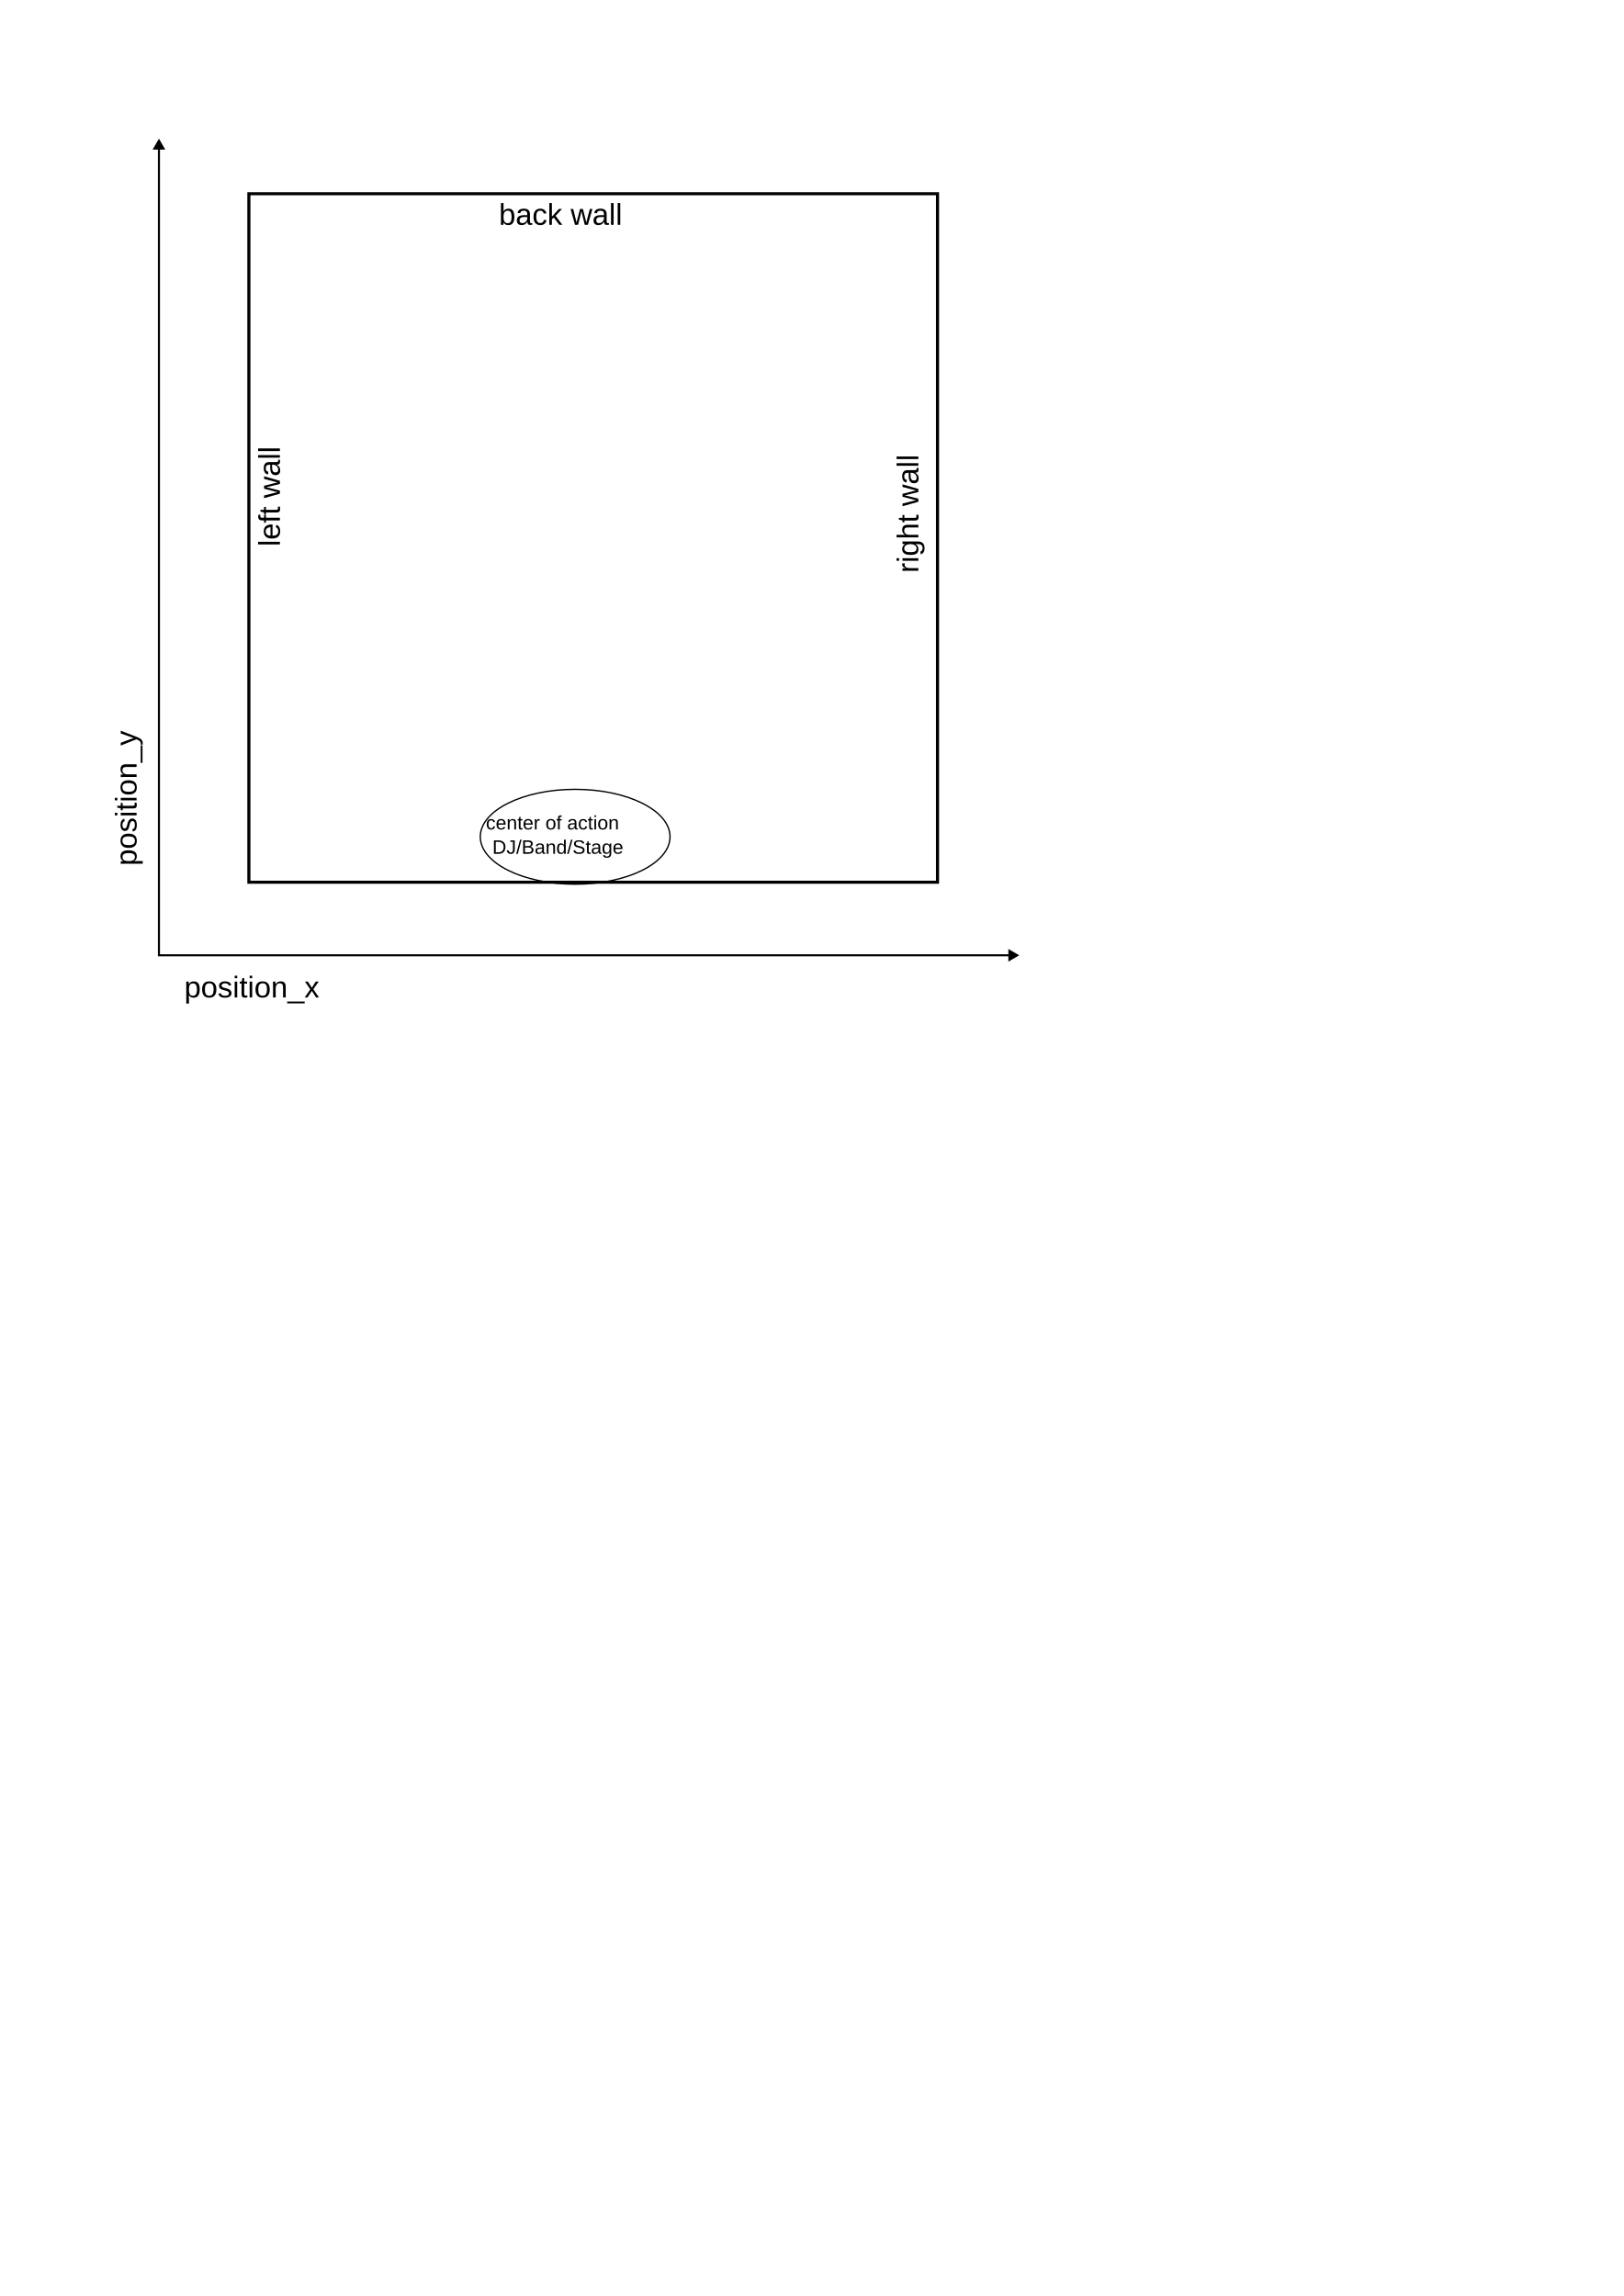
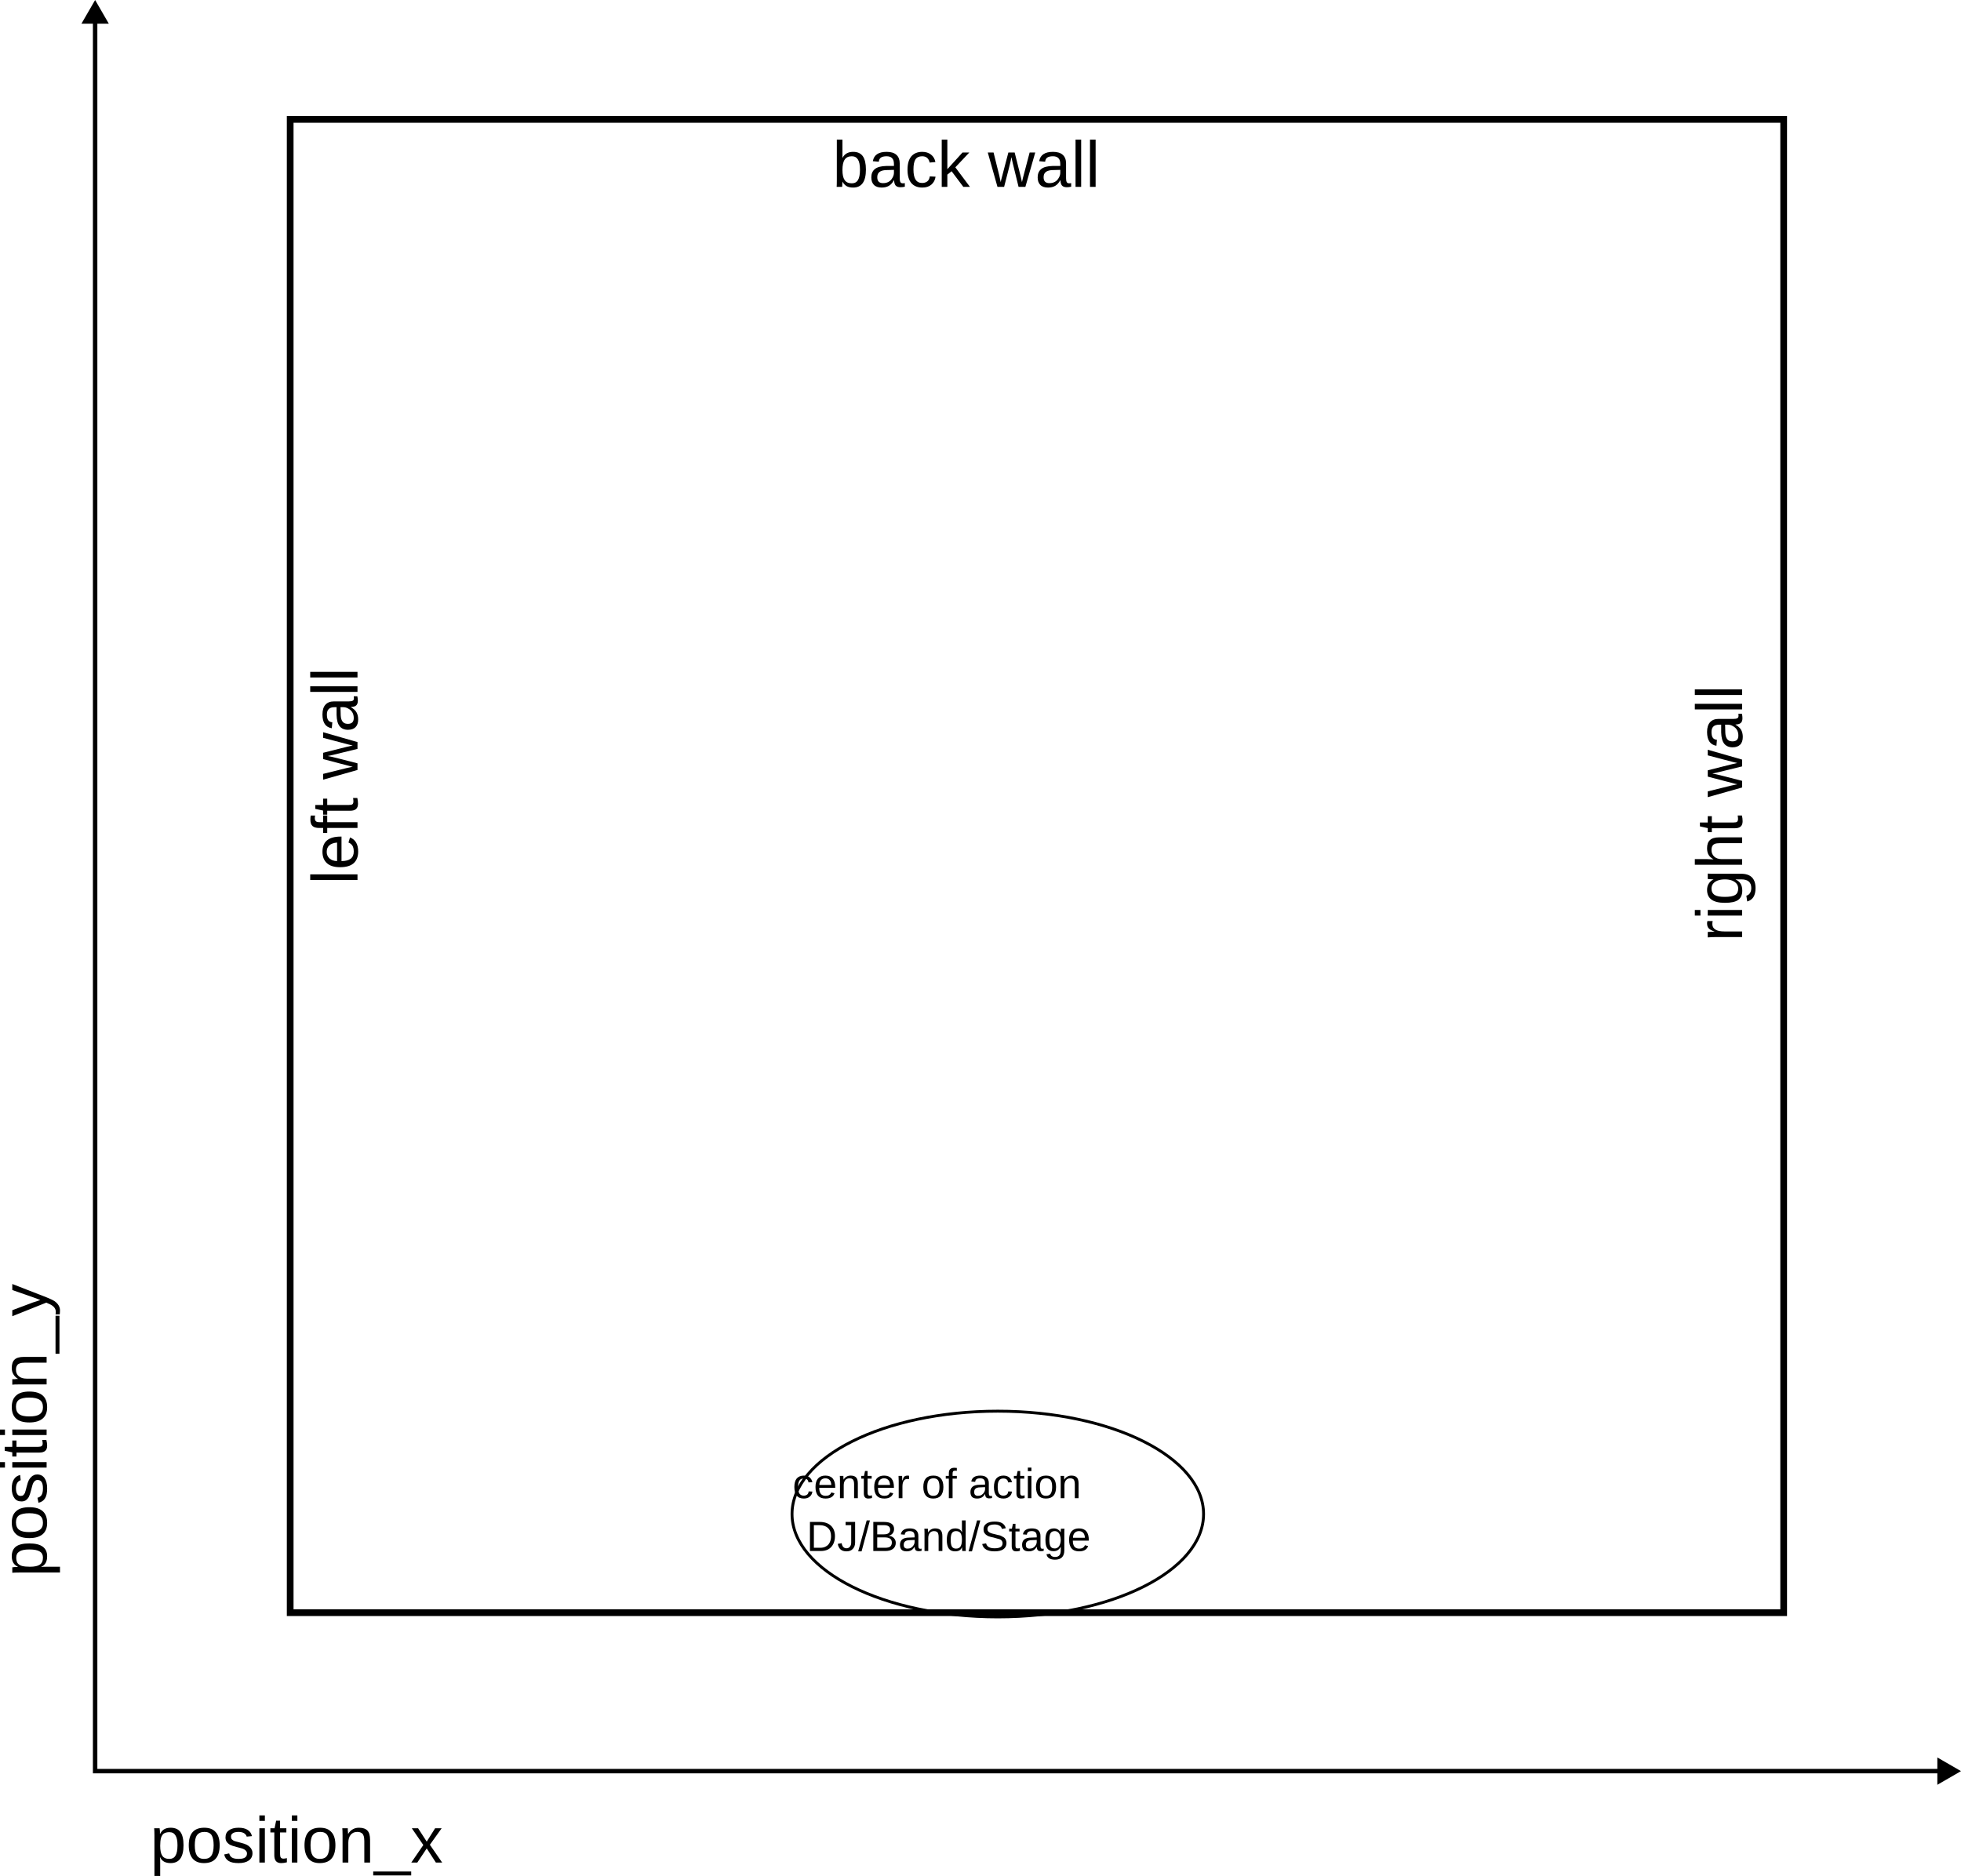
- <svg xmlns="http://www.w3.org/2000/svg" width="210mm" height="297mm" viewBox="0 0 210 297" version="1.1" id="svg1">
+ <svg xmlns="http://www.w3.org/2000/svg" width="223.256mm" height="213.552mm" viewBox="0 0 116.944 57.522" version="1.1" id="svg1">
  <defs id="defs1">
    <marker style="overflow:visible" id="Triangle" refX="0" refY="0" orient="auto-start-reverse" markerWidth="1" markerHeight="1" viewBox="0 0 1 1" preserveAspectRatio="xMidYMid">
      <path transform="scale(0.5)" style="fill:context-stroke;fill-rule:evenodd;stroke:context-stroke;stroke-width:1pt" d="M 5.77,0 -2.88,5 V -5 Z" id="path135" />
    </marker>
  </defs>
-   <g id="layer1">
-     <rect style="fill:none;stroke:#000000;stroke-width:0.4;stroke-linecap:round" id="rect1" width="89.064" height="89.064" x="32.189" y="25.057" />
-     <path style="fill:none;stroke:#000000;stroke-width:0.265;stroke-linecap:butt;stroke-linejoin:miter;stroke-dasharray:none;stroke-opacity:1;marker-start:url(#Triangle);marker-end:url(#Triangle)" d="M 20.557,18.877 V 123.573 H 130.886" id="path1" />
-     <text xml:space="preserve" style="font-size:3.881px;line-height:1.25;font-family:Arial;-inkscape-font-specification:Arial;stroke-width:0.265" x="23.828" y="129.026" id="text1">
-       <tspan id="tspan1" style="stroke-width:0.265" x="23.828" y="129.026">position_x</tspan>
-     </text>
-     <text xml:space="preserve" style="font-size:3.881px;line-height:1.25;font-family:Arial;-inkscape-font-specification:Arial;stroke-width:0.265" x="-111.991" y="17.661" id="text2" transform="rotate(-90)">
-       <tspan id="tspan2" style="stroke-width:0.265" x="-111.991" y="17.661">position_y</tspan>
-     </text>
+   <g id="layer1" transform="translate(-1.618602,-11.15534)">
    <g id="g4" transform="matrix(0.6491492,0,0,0.6491492,29.66877,65.76283)">
-       <text xml:space="preserve" style="font-size:3.881px;line-height:1.25;font-family:Arial;-inkscape-font-specification:Arial;text-align:center;text-anchor:middle;stroke-width:0.265" x="69.222" y="63.98" id="text3">
-         <tspan id="tspan3" style="text-align:center;text-anchor:middle;stroke-width:0.265" x="69.222" y="63.98">center of action</tspan>
-         <tspan style="text-align:center;text-anchor:middle;stroke-width:0.265" x="69.222" y="68.831" id="tspan4">DJ/Band/Stage</tspan>
-       </text>
-       <ellipse style="fill:none;stroke:#000000;stroke-width:0.265;stroke-linecap:round;stroke-dasharray:none" id="path4" cx="68.888" cy="65.435" rx="18.903" ry="9.452" />
-       <text xml:space="preserve" style="font-size:5.978px;line-height:1.25;font-family:Arial;-inkscape-font-specification:Arial;stroke-width:0.408" x="53.696" y="-56.506" id="text5">
-         <tspan id="tspan5" style="stroke-width:0.408" x="53.696" y="-56.506">back wall</tspan>
-       </text>
-       <text xml:space="preserve" style="font-size:5.978px;line-height:1.25;font-family:Arial;-inkscape-font-specification:Arial;stroke-width:0.408" x="-7.581" y="10.065" id="text6" transform="rotate(-90)">
-         <tspan id="tspan6" style="stroke-width:0.408" x="-7.581" y="10.065">left wall</tspan>
-       </text>
-       <text xml:space="preserve" style="font-size:5.978px;line-height:1.25;font-family:Arial;-inkscape-font-specification:Arial;stroke-width:0.408" x="-12.842" y="137.265" id="text7" transform="rotate(-90)">
-         <tspan id="tspan7" style="stroke-width:0.408" x="-12.842" y="137.265">right wall</tspan>
-       </text>
+       <g id="g1" transform="translate(4.525502,17.4609)">
+         <rect style="fill:none;stroke:#000000;stroke-width:0.4;stroke-linecap:round" id="rect1" width="89.064" height="89.064" x="15.986" y="-20.227" transform="matrix(1.540478,0,0,1.540478,-45.70409,-101.3062)" />
+         <path style="fill:none;stroke:#000000;stroke-width:0.265;stroke-linecap:butt;stroke-linejoin:miter;stroke-dasharray:none;stroke-opacity:1;marker-start:url(#Triangle);marker-end:url(#Triangle)" d="M 4.354,-26.407 V 78.288 H 114.684" id="path1" transform="matrix(1.540478,0,0,1.540478,-45.70409,-101.3062)" />
+         <text xml:space="preserve" style="font-size:3.881px;line-height:1.25;font-family:Arial;-inkscape-font-specification:Arial;stroke-width:0.265" x="7.625" y="83.741" id="text1" transform="matrix(1.540478,0,0,1.540478,-45.70409,-101.3062)">
+           <tspan id="tspan1" style="stroke-width:0.265" x="7.625" y="83.741">position_x</tspan>
+         </text>
+         <text xml:space="preserve" style="font-size:3.881px;line-height:1.25;font-family:Arial;-inkscape-font-specification:Arial;stroke-width:0.265" x="-66.706" y="1.459" id="text2" transform="matrix(0,-1.540478,1.540478,0,-45.70409,-101.3062)">
+           <tspan id="tspan2" style="stroke-width:0.265" x="-66.706" y="1.459">position_y</tspan>
+         </text>
+         <text xml:space="preserve" style="font-size:3.881px;line-height:1.25;font-family:Arial;-inkscape-font-specification:Arial;text-align:center;text-anchor:middle;stroke-width:0.265" x="44.262" y="-5.78" id="text3">
+           <tspan id="tspan3" style="text-align:center;text-anchor:middle;stroke-width:0.265" x="44.262" y="-5.78">center of action</tspan>
+           <tspan style="text-align:center;text-anchor:middle;stroke-width:0.265" x="44.262" y="-0.929" id="tspan4">DJ/Band/Stage</tspan>
+         </text>
+         <ellipse style="fill:none;stroke:#000000;stroke-width:0.265;stroke-linecap:round;stroke-dasharray:none" id="path4" cx="43.928" cy="-4.326" rx="18.903" ry="9.452" />
+         <text xml:space="preserve" style="font-size:5.978px;line-height:1.25;font-family:Arial;-inkscape-font-specification:Arial;stroke-width:0.408" x="28.736" y="-126.266" id="text5">
+           <tspan id="tspan5" style="stroke-width:0.408" x="28.736" y="-126.266">back wall</tspan>
+         </text>
+         <text xml:space="preserve" style="font-size:5.978px;line-height:1.25;font-family:Arial;-inkscape-font-specification:Arial;stroke-width:0.408" x="62.179" y="-14.895" id="text6" transform="rotate(-90)">
+           <tspan id="tspan6" style="stroke-width:0.408" x="62.179" y="-14.895">left wall</tspan>
+         </text>
+         <text xml:space="preserve" style="font-size:5.978px;line-height:1.25;font-family:Arial;-inkscape-font-specification:Arial;stroke-width:0.408" x="56.919" y="112.305" id="text7" transform="rotate(-90)">
+           <tspan id="tspan7" style="stroke-width:0.408" x="56.919" y="112.305">right wall</tspan>
+         </text>
+       </g>
    </g>
  </g>
</svg>
